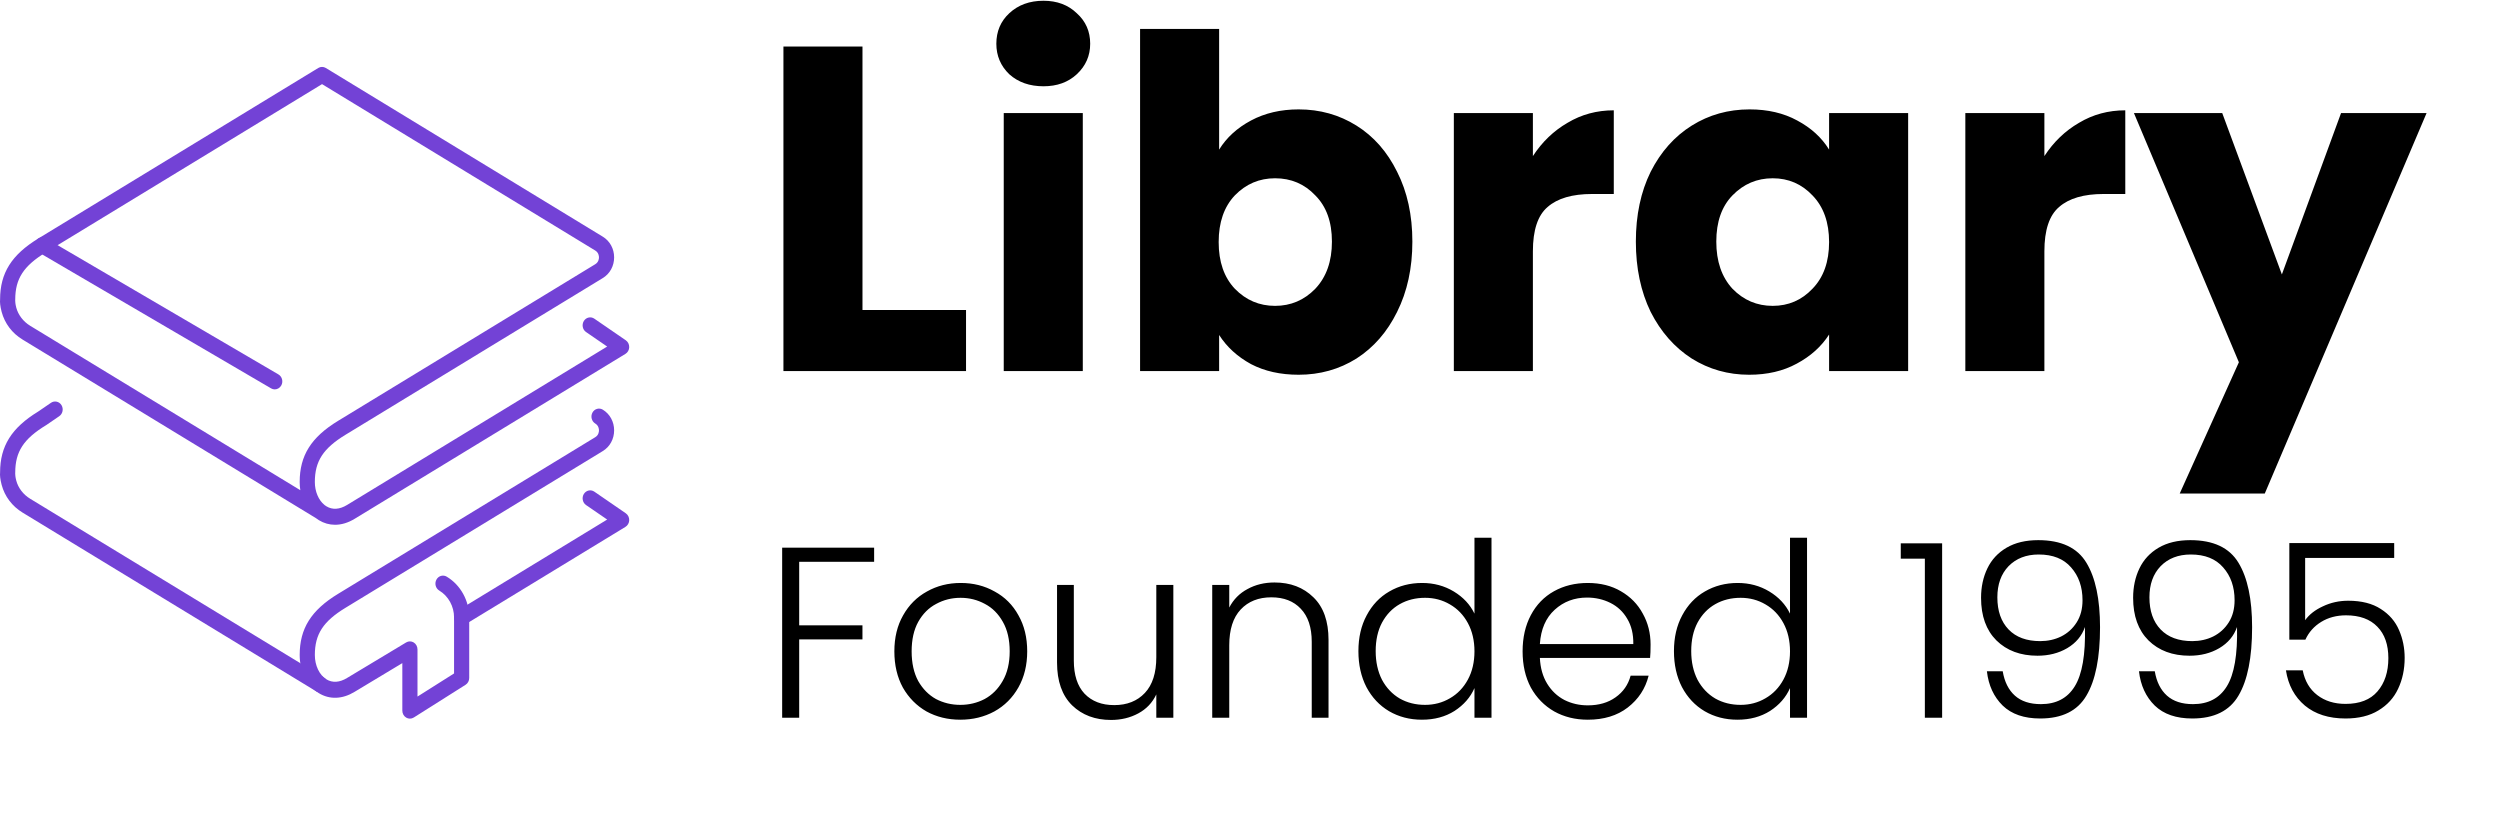
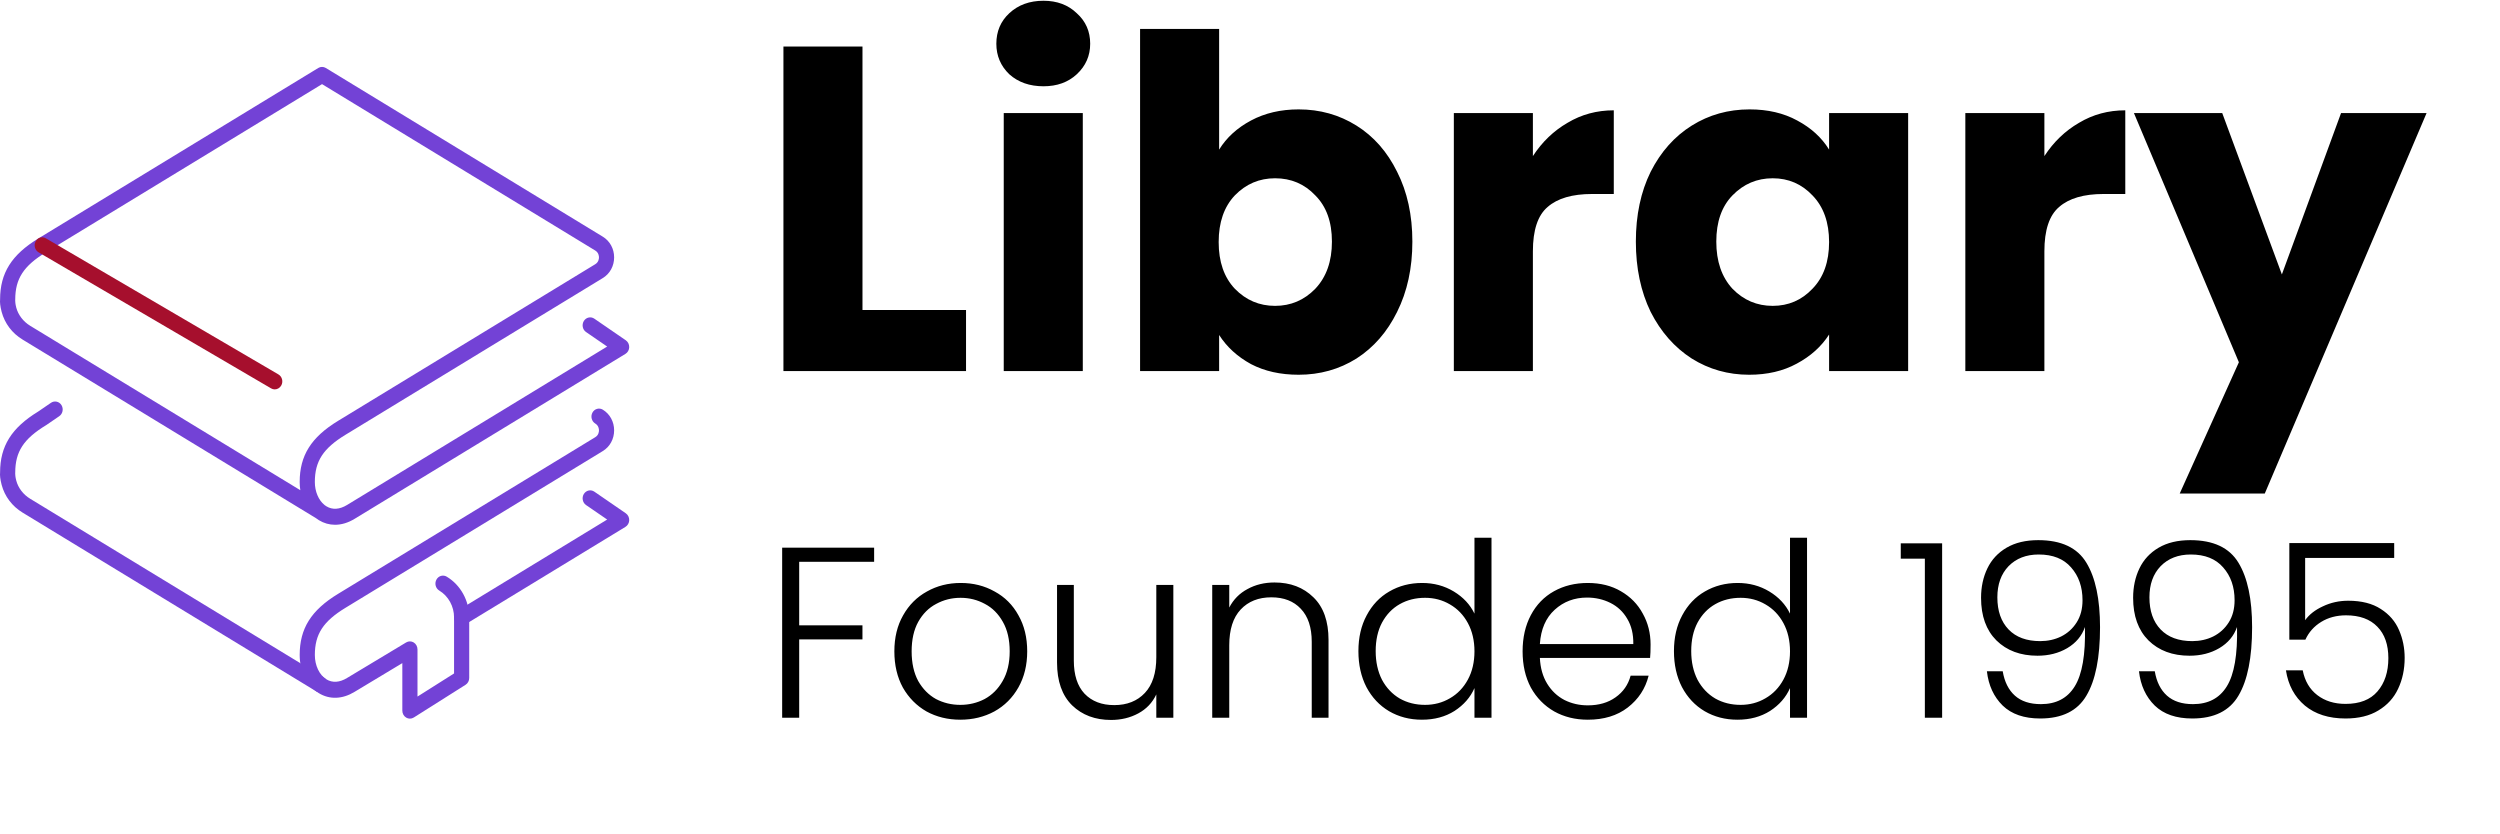
<svg xmlns="http://www.w3.org/2000/svg" width="411" height="137" viewBox="0 0 411 137" fill="none">
  <path d="M141.792 50.968H158.816V61H128.796V7.648H141.792V50.968ZM171.551 14.184C169.271 14.184 167.396 13.525 165.927 12.208C164.508 10.84 163.799 9.168 163.799 7.192C163.799 5.165 164.508 3.493 165.927 2.176C167.396 0.808 169.271 0.124 171.551 0.124C173.78 0.124 175.604 0.808 177.023 2.176C178.492 3.493 179.227 5.165 179.227 7.192C179.227 9.168 178.492 10.84 177.023 12.208C175.604 13.525 173.78 14.184 171.551 14.184ZM178.011 18.592V61H165.015V18.592H178.011ZM200.425 24.596C201.641 22.62 203.389 21.024 205.669 19.808C207.949 18.592 210.558 17.984 213.497 17.984C216.993 17.984 220.159 18.871 222.997 20.644C225.834 22.417 228.063 24.951 229.685 28.244C231.357 31.537 232.193 35.363 232.193 39.72C232.193 44.077 231.357 47.928 229.685 51.272C228.063 54.565 225.834 57.124 222.997 58.948C220.159 60.721 216.993 61.608 213.497 61.608C210.507 61.608 207.898 61.025 205.669 59.86C203.439 58.644 201.691 57.048 200.425 55.072V61H187.429V4.76H200.425V24.596ZM218.969 39.72C218.969 36.477 218.057 33.944 216.233 32.12C214.459 30.245 212.255 29.308 209.621 29.308C207.037 29.308 204.833 30.245 203.009 32.12C201.235 33.995 200.349 36.553 200.349 39.796C200.349 43.039 201.235 45.597 203.009 47.472C204.833 49.347 207.037 50.284 209.621 50.284C212.205 50.284 214.409 49.347 216.233 47.472C218.057 45.547 218.969 42.963 218.969 39.72ZM252.007 25.66C253.527 23.329 255.427 21.505 257.707 20.188C259.987 18.82 262.52 18.136 265.307 18.136V31.892H261.735C258.492 31.892 256.06 32.601 254.439 34.02C252.817 35.388 252.007 37.82 252.007 41.316V61H239.011V18.592H252.007V25.66ZM268.935 39.72C268.935 35.363 269.745 31.537 271.367 28.244C273.039 24.951 275.293 22.417 278.131 20.644C280.968 18.871 284.135 17.984 287.631 17.984C290.62 17.984 293.229 18.592 295.459 19.808C297.739 21.024 299.487 22.62 300.703 24.596V18.592H313.699V61H300.703V54.996C299.436 56.972 297.663 58.568 295.383 59.784C293.153 61 290.544 61.608 287.555 61.608C284.109 61.608 280.968 60.721 278.131 58.948C275.293 57.124 273.039 54.565 271.367 51.272C269.745 47.928 268.935 44.077 268.935 39.72ZM300.703 39.796C300.703 36.553 299.791 33.995 297.967 32.12C296.193 30.245 294.015 29.308 291.431 29.308C288.847 29.308 286.643 30.245 284.819 32.12C283.045 33.944 282.159 36.477 282.159 39.72C282.159 42.963 283.045 45.547 284.819 47.472C286.643 49.347 288.847 50.284 291.431 50.284C294.015 50.284 296.193 49.347 297.967 47.472C299.791 45.597 300.703 43.039 300.703 39.796ZM336.097 25.66C337.617 23.329 339.517 21.505 341.797 20.188C344.077 18.82 346.61 18.136 349.397 18.136V31.892H345.825C342.582 31.892 340.15 32.601 338.529 34.02C336.907 35.388 336.097 37.82 336.097 41.316V61H323.101V18.592H336.097V25.66ZM398.928 18.592L372.328 81.14H358.344L368.072 59.556L350.82 18.592H365.336L375.14 45.116L384.868 18.592H398.928Z" fill="black" />
  <path d="M143.707 90.04V92.36H131.387V102.8H141.787V105.12H131.387V118H128.587V90.04H143.707ZM157.873 118.32C155.82 118.32 153.967 117.867 152.313 116.96C150.687 116.027 149.393 114.72 148.433 113.04C147.5 111.333 147.033 109.347 147.033 107.08C147.033 104.813 147.513 102.84 148.473 101.16C149.433 99.453 150.74 98.147 152.393 97.24C154.047 96.307 155.9 95.84 157.953 95.84C160.007 95.84 161.86 96.307 163.513 97.24C165.193 98.147 166.5 99.453 167.433 101.16C168.393 102.84 168.873 104.813 168.873 107.08C168.873 109.32 168.393 111.293 167.433 113C166.473 114.707 165.153 116.027 163.473 116.96C161.793 117.867 159.927 118.32 157.873 118.32ZM157.873 115.88C159.313 115.88 160.647 115.56 161.873 114.92C163.1 114.253 164.087 113.267 164.833 111.96C165.607 110.627 165.993 109 165.993 107.08C165.993 105.16 165.62 103.547 164.873 102.24C164.127 100.907 163.14 99.92 161.913 99.28C160.687 98.613 159.353 98.28 157.913 98.28C156.473 98.28 155.14 98.613 153.913 99.28C152.687 99.92 151.7 100.907 150.953 102.24C150.233 103.547 149.873 105.16 149.873 107.08C149.873 109 150.233 110.627 150.953 111.96C151.7 113.267 152.673 114.253 153.873 114.92C155.1 115.56 156.433 115.88 157.873 115.88ZM192.897 96.16V118H190.097V114.16C189.457 115.52 188.471 116.56 187.137 117.28C185.804 118 184.311 118.36 182.657 118.36C180.044 118.36 177.911 117.56 176.257 115.96C174.604 114.333 173.777 111.987 173.777 108.92V96.16H176.537V108.6C176.537 110.973 177.124 112.787 178.297 114.04C179.497 115.293 181.124 115.92 183.177 115.92C185.284 115.92 186.964 115.253 188.217 113.92C189.471 112.587 190.097 110.627 190.097 108.04V96.16H192.897ZM209.53 95.76C212.143 95.76 214.277 96.573 215.93 98.2C217.583 99.8 218.41 102.133 218.41 105.2V118H215.65V105.52C215.65 103.147 215.05 101.333 213.85 100.08C212.677 98.827 211.063 98.2 209.01 98.2C206.903 98.2 205.223 98.867 203.97 100.2C202.717 101.533 202.09 103.493 202.09 106.08V118H199.29V96.16H202.09V99.88C202.783 98.547 203.783 97.533 205.09 96.84C206.397 96.12 207.877 95.76 209.53 95.76ZM223.322 107.04C223.322 104.8 223.776 102.84 224.682 101.16C225.589 99.453 226.829 98.147 228.402 97.24C230.002 96.307 231.802 95.84 233.802 95.84C235.722 95.84 237.456 96.307 239.002 97.24C240.549 98.173 241.682 99.387 242.402 100.88V88.4H245.202V118H242.402V113.12C241.736 114.64 240.642 115.893 239.122 116.88C237.602 117.84 235.816 118.32 233.762 118.32C231.762 118.32 229.962 117.853 228.362 116.92C226.789 115.987 225.549 114.667 224.642 112.96C223.762 111.253 223.322 109.28 223.322 107.04ZM242.402 107.08C242.402 105.32 242.042 103.773 241.322 102.44C240.602 101.107 239.616 100.08 238.362 99.36C237.136 98.64 235.776 98.28 234.282 98.28C232.736 98.28 231.349 98.627 230.122 99.32C228.896 100.013 227.922 101.027 227.202 102.36C226.509 103.667 226.162 105.227 226.162 107.04C226.162 108.827 226.509 110.4 227.202 111.76C227.922 113.093 228.896 114.12 230.122 114.84C231.349 115.533 232.736 115.88 234.282 115.88C235.776 115.88 237.136 115.52 238.362 114.8C239.616 114.08 240.602 113.053 241.322 111.72C242.042 110.387 242.402 108.84 242.402 107.08ZM271.355 105.96C271.355 106.92 271.328 107.653 271.275 108.16H253.155C253.235 109.813 253.635 111.227 254.355 112.4C255.075 113.573 256.021 114.467 257.195 115.08C258.368 115.667 259.648 115.96 261.035 115.96C262.848 115.96 264.368 115.52 265.595 114.64C266.848 113.76 267.675 112.573 268.075 111.08H271.035C270.501 113.213 269.355 114.96 267.595 116.32C265.861 117.653 263.675 118.32 261.035 118.32C258.981 118.32 257.141 117.867 255.515 116.96C253.888 116.027 252.608 114.72 251.675 113.04C250.768 111.333 250.315 109.347 250.315 107.08C250.315 104.813 250.768 102.827 251.675 101.12C252.581 99.413 253.848 98.107 255.475 97.2C257.101 96.293 258.955 95.84 261.035 95.84C263.115 95.84 264.928 96.293 266.475 97.2C268.048 98.107 269.248 99.333 270.075 100.88C270.928 102.4 271.355 104.093 271.355 105.96ZM268.515 105.88C268.541 104.253 268.208 102.867 267.515 101.72C266.848 100.573 265.928 99.707 264.755 99.12C263.581 98.533 262.301 98.24 260.915 98.24C258.835 98.24 257.061 98.907 255.595 100.24C254.128 101.573 253.315 103.453 253.155 105.88H268.515ZM275.197 107.04C275.197 104.8 275.651 102.84 276.557 101.16C277.464 99.453 278.704 98.147 280.277 97.24C281.877 96.307 283.677 95.84 285.677 95.84C287.597 95.84 289.331 96.307 290.877 97.24C292.424 98.173 293.557 99.387 294.277 100.88V88.4H297.077V118H294.277V113.12C293.611 114.64 292.517 115.893 290.997 116.88C289.477 117.84 287.691 118.32 285.637 118.32C283.637 118.32 281.837 117.853 280.237 116.92C278.664 115.987 277.424 114.667 276.517 112.96C275.637 111.253 275.197 109.28 275.197 107.04ZM294.277 107.08C294.277 105.32 293.917 103.773 293.197 102.44C292.477 101.107 291.491 100.08 290.237 99.36C289.011 98.64 287.651 98.28 286.157 98.28C284.611 98.28 283.224 98.627 281.997 99.32C280.771 100.013 279.797 101.027 279.077 102.36C278.384 103.667 278.037 105.227 278.037 107.04C278.037 108.827 278.384 110.4 279.077 111.76C279.797 113.093 280.771 114.12 281.997 114.84C283.224 115.533 284.611 115.88 286.157 115.88C287.651 115.88 289.011 115.52 290.237 114.8C291.491 114.08 292.477 113.053 293.197 111.72C293.917 110.387 294.277 108.84 294.277 107.08ZM312.486 91.84V89.32H319.286V118H316.446V91.84H312.486ZM329.246 110.36C329.539 112.093 330.206 113.427 331.246 114.36C332.286 115.293 333.712 115.76 335.526 115.76C338.032 115.76 339.886 114.787 341.086 112.84C342.312 110.867 342.872 107.613 342.766 103.08C342.259 104.547 341.286 105.707 339.846 106.56C338.432 107.387 336.806 107.8 334.966 107.8C332.166 107.8 329.912 106.96 328.206 105.28C326.526 103.6 325.686 101.267 325.686 98.28C325.686 96.493 326.032 94.88 326.726 93.44C327.419 92 328.472 90.867 329.886 90.04C331.299 89.213 333.032 88.8 335.086 88.8C338.872 88.8 341.512 90.04 343.006 92.52C344.499 94.973 345.246 98.507 345.246 103.12C345.246 108.107 344.499 111.853 343.006 114.36C341.539 116.867 339.006 118.12 335.406 118.12C332.766 118.12 330.712 117.413 329.246 116C327.779 114.56 326.912 112.68 326.646 110.36H329.246ZM335.406 105.4C336.659 105.4 337.806 105.147 338.846 104.64C339.912 104.107 340.766 103.333 341.406 102.32C342.046 101.307 342.366 100.093 342.366 98.68C342.366 96.493 341.739 94.693 340.486 93.28C339.259 91.867 337.486 91.16 335.166 91.16C333.112 91.16 331.459 91.8 330.206 93.08C328.979 94.36 328.366 96.067 328.366 98.2C328.366 100.44 328.979 102.2 330.206 103.48C331.432 104.76 333.166 105.4 335.406 105.4ZM354.246 110.36C354.539 112.093 355.206 113.427 356.246 114.36C357.286 115.293 358.712 115.76 360.526 115.76C363.032 115.76 364.886 114.787 366.086 112.84C367.312 110.867 367.872 107.613 367.766 103.08C367.259 104.547 366.286 105.707 364.846 106.56C363.432 107.387 361.806 107.8 359.966 107.8C357.166 107.8 354.912 106.96 353.206 105.28C351.526 103.6 350.686 101.267 350.686 98.28C350.686 96.493 351.032 94.88 351.726 93.44C352.419 92 353.472 90.867 354.886 90.04C356.299 89.213 358.032 88.8 360.086 88.8C363.872 88.8 366.512 90.04 368.006 92.52C369.499 94.973 370.246 98.507 370.246 103.12C370.246 108.107 369.499 111.853 368.006 114.36C366.539 116.867 364.006 118.12 360.406 118.12C357.766 118.12 355.712 117.413 354.246 116C352.779 114.56 351.912 112.68 351.646 110.36H354.246ZM360.406 105.4C361.659 105.4 362.806 105.147 363.846 104.64C364.912 104.107 365.766 103.333 366.406 102.32C367.046 101.307 367.366 100.093 367.366 98.68C367.366 96.493 366.739 94.693 365.486 93.28C364.259 91.867 362.486 91.16 360.166 91.16C358.112 91.16 356.459 91.8 355.206 93.08C353.979 94.36 353.366 96.067 353.366 98.2C353.366 100.44 353.979 102.2 355.206 103.48C356.432 104.76 358.166 105.4 360.406 105.4ZM393.606 91.72H378.966V101.96C379.632 101.027 380.606 100.267 381.886 99.68C383.166 99.067 384.552 98.76 386.046 98.76C388.232 98.76 390.019 99.213 391.406 100.12C392.792 101 393.792 102.16 394.406 103.6C395.019 105.013 395.326 106.533 395.326 108.16C395.326 110.027 394.966 111.72 394.246 113.24C393.552 114.733 392.472 115.92 391.006 116.8C389.566 117.68 387.766 118.12 385.606 118.12C382.859 118.12 380.632 117.413 378.926 116C377.219 114.56 376.179 112.627 375.806 110.2H378.566C378.912 111.96 379.712 113.32 380.966 114.28C382.219 115.24 383.766 115.72 385.606 115.72C387.926 115.72 389.672 115.04 390.846 113.68C392.046 112.293 392.646 110.467 392.646 108.2C392.646 105.987 392.046 104.267 390.846 103.04C389.646 101.787 387.926 101.16 385.686 101.16C384.139 101.16 382.779 101.52 381.606 102.24C380.432 102.96 379.566 103.933 379.006 105.16H376.366V89.28H393.606V91.72Z" fill="black" />
  <path d="M2.482 49.477C2.471 49.547 2.455 49.621 2.432 49.691C2.455 49.621 2.471 49.547 2.482 49.477ZM2.498 49.391C2.498 49.52 2.514 49.961 2.67 50.562C2.99 51.77 3.822 52.863 4.955 53.555L49.373 80.59C49.299 80.152 49.268 79.703 49.268 79.242C49.268 74.891 51.151 71.887 55.572 69.191L97.854 43.441C98.412 43.102 98.471 42.539 98.471 42.312C98.471 42.086 98.412 41.523 97.854 41.184L52.943 13.832L7.561 41.469C3.873 43.715 2.506 45.824 2.506 49.246C2.506 49.293 2.502 49.344 2.498 49.391ZM55.08 86.273C54.151 86.273 53.252 86.023 52.42 85.516C52.252 85.41 52.092 85.305 51.936 85.18L3.709 55.824C1.99 54.785 0.772 53.16 0.268 51.266C0.022 50.316 -0.029 49.672 0.014 49.234C0.018 44.887 1.9 41.887 6.318 39.195L52.322 11.176C52.705 10.941 53.178 10.941 53.565 11.176L99.1 38.91C100.268 39.621 100.963 40.895 100.963 42.312C100.963 43.73 100.268 45.008 99.1 45.715L56.818 71.465C53.127 73.715 51.76 75.82 51.76 79.242C51.76 80.797 52.365 82.227 53.338 83.008C53.358 83.027 53.385 83.043 53.404 83.062C53.49 83.125 53.576 83.184 53.666 83.238C54.654 83.844 55.826 83.766 57.053 83.019L99.818 56.973L96.346 54.586C95.772 54.195 95.611 53.379 95.983 52.77C96.361 52.164 97.131 51.992 97.709 52.391L102.877 55.941C103.24 56.191 103.455 56.621 103.443 57.078C103.432 57.535 103.197 57.953 102.818 58.18L58.303 85.293C57.229 85.949 56.135 86.273 55.08 86.273Z" fill="#7342d6" />
  <path d="M75.893 102.816C75.463 102.816 75.045 102.582 74.815 102.16C74.471 101.535 74.674 100.73 75.272 100.367L99.819 85.414L96.346 83.031C95.772 82.633 95.612 81.82 95.983 81.211C96.362 80.602 97.131 80.43 97.709 80.828L102.877 84.383C103.24 84.633 103.455 85.062 103.443 85.519C103.432 85.977 103.197 86.391 102.818 86.621L76.514 102.641C76.319 102.766 76.104 102.816 75.893 102.816Z" fill="#7342d6" />
  <path d="M2.482 77.922C2.471 77.992 2.455 78.062 2.432 78.129C2.455 78.062 2.471 77.992 2.482 77.922ZM52.627 113.844C52.412 113.844 52.197 113.785 52.002 113.668L3.709 84.269C1.99 83.223 0.772 81.602 0.268 79.703C0.022 78.758 -0.029 78.117 0.014 77.676C0.018 73.336 1.893 70.336 6.287 67.652L8.381 66.219C8.959 65.824 9.732 65.996 10.107 66.602C10.479 67.215 10.318 68.027 9.74 68.422L7.619 69.875C7.6 69.887 7.58 69.898 7.561 69.91C3.873 72.156 2.506 74.266 2.506 77.687C2.506 77.734 2.502 77.781 2.498 77.832C2.498 77.957 2.514 78.406 2.67 79C2.99 80.215 3.822 81.305 4.955 81.992L53.252 111.391C53.846 111.754 54.049 112.559 53.701 113.184C53.475 113.609 53.053 113.844 52.627 113.844Z" fill="#7342d6" />
  <path d="M67.389 118.145C67.178 118.145 66.963 118.086 66.775 117.973C66.385 117.742 66.143 117.305 66.143 116.832V109.016L58.295 113.738C56.287 114.961 54.197 115.039 52.42 113.957C50.478 112.77 49.268 110.367 49.268 107.688C49.268 103.328 51.15 100.324 55.572 97.633L97.853 71.879C98.412 71.543 98.471 70.981 98.471 70.754C98.471 70.523 98.412 69.965 97.853 69.625C97.26 69.262 97.057 68.457 97.4 67.828C97.74 67.203 98.506 66.988 99.1 67.348C100.268 68.059 100.963 69.332 100.963 70.754C100.963 72.172 100.268 73.445 99.1 74.156L56.818 99.91C53.127 102.152 51.76 104.262 51.76 107.688C51.76 109.406 52.506 110.977 53.666 111.684C54.654 112.285 55.826 112.211 57.053 111.461L66.772 105.617C67.158 105.383 67.631 105.387 68.014 105.621C68.397 105.855 68.635 106.293 68.635 106.758V114.516L74.647 110.715V101.504C74.647 99.684 73.713 97.988 72.213 97.086C71.611 96.723 71.408 95.922 71.748 95.293C72.088 94.66 72.85 94.445 73.443 94.805C75.721 96.172 77.139 98.742 77.139 101.504V111.461C77.139 111.926 76.908 112.352 76.529 112.586L68.029 117.957C67.83 118.082 67.607 118.145 67.389 118.145Z" fill="#7342d6" />
-   <path d="M45.166 64.016C44.963 64.016 44.756 63.961 44.565 63.848L6.338 41.48C5.736 41.129 5.518 40.328 5.854 39.695C6.182 39.059 6.939 38.828 7.545 39.18L45.768 61.551C46.373 61.902 46.592 62.703 46.256 63.34C46.029 63.77 45.603 64.016 45.166 64.016Z" fill="#7342d6" />
+   <path d="M45.166 64.016C44.963 64.016 44.756 63.961 44.565 63.848L6.338 41.48C5.736 41.129 5.518 40.328 5.854 39.695C6.182 39.059 6.939 38.828 7.545 39.18L45.768 61.551C46.373 61.902 46.592 62.703 46.256 63.34C46.029 63.77 45.603 64.016 45.166 64.016Z" fill="#A60F2D" />
</svg>
